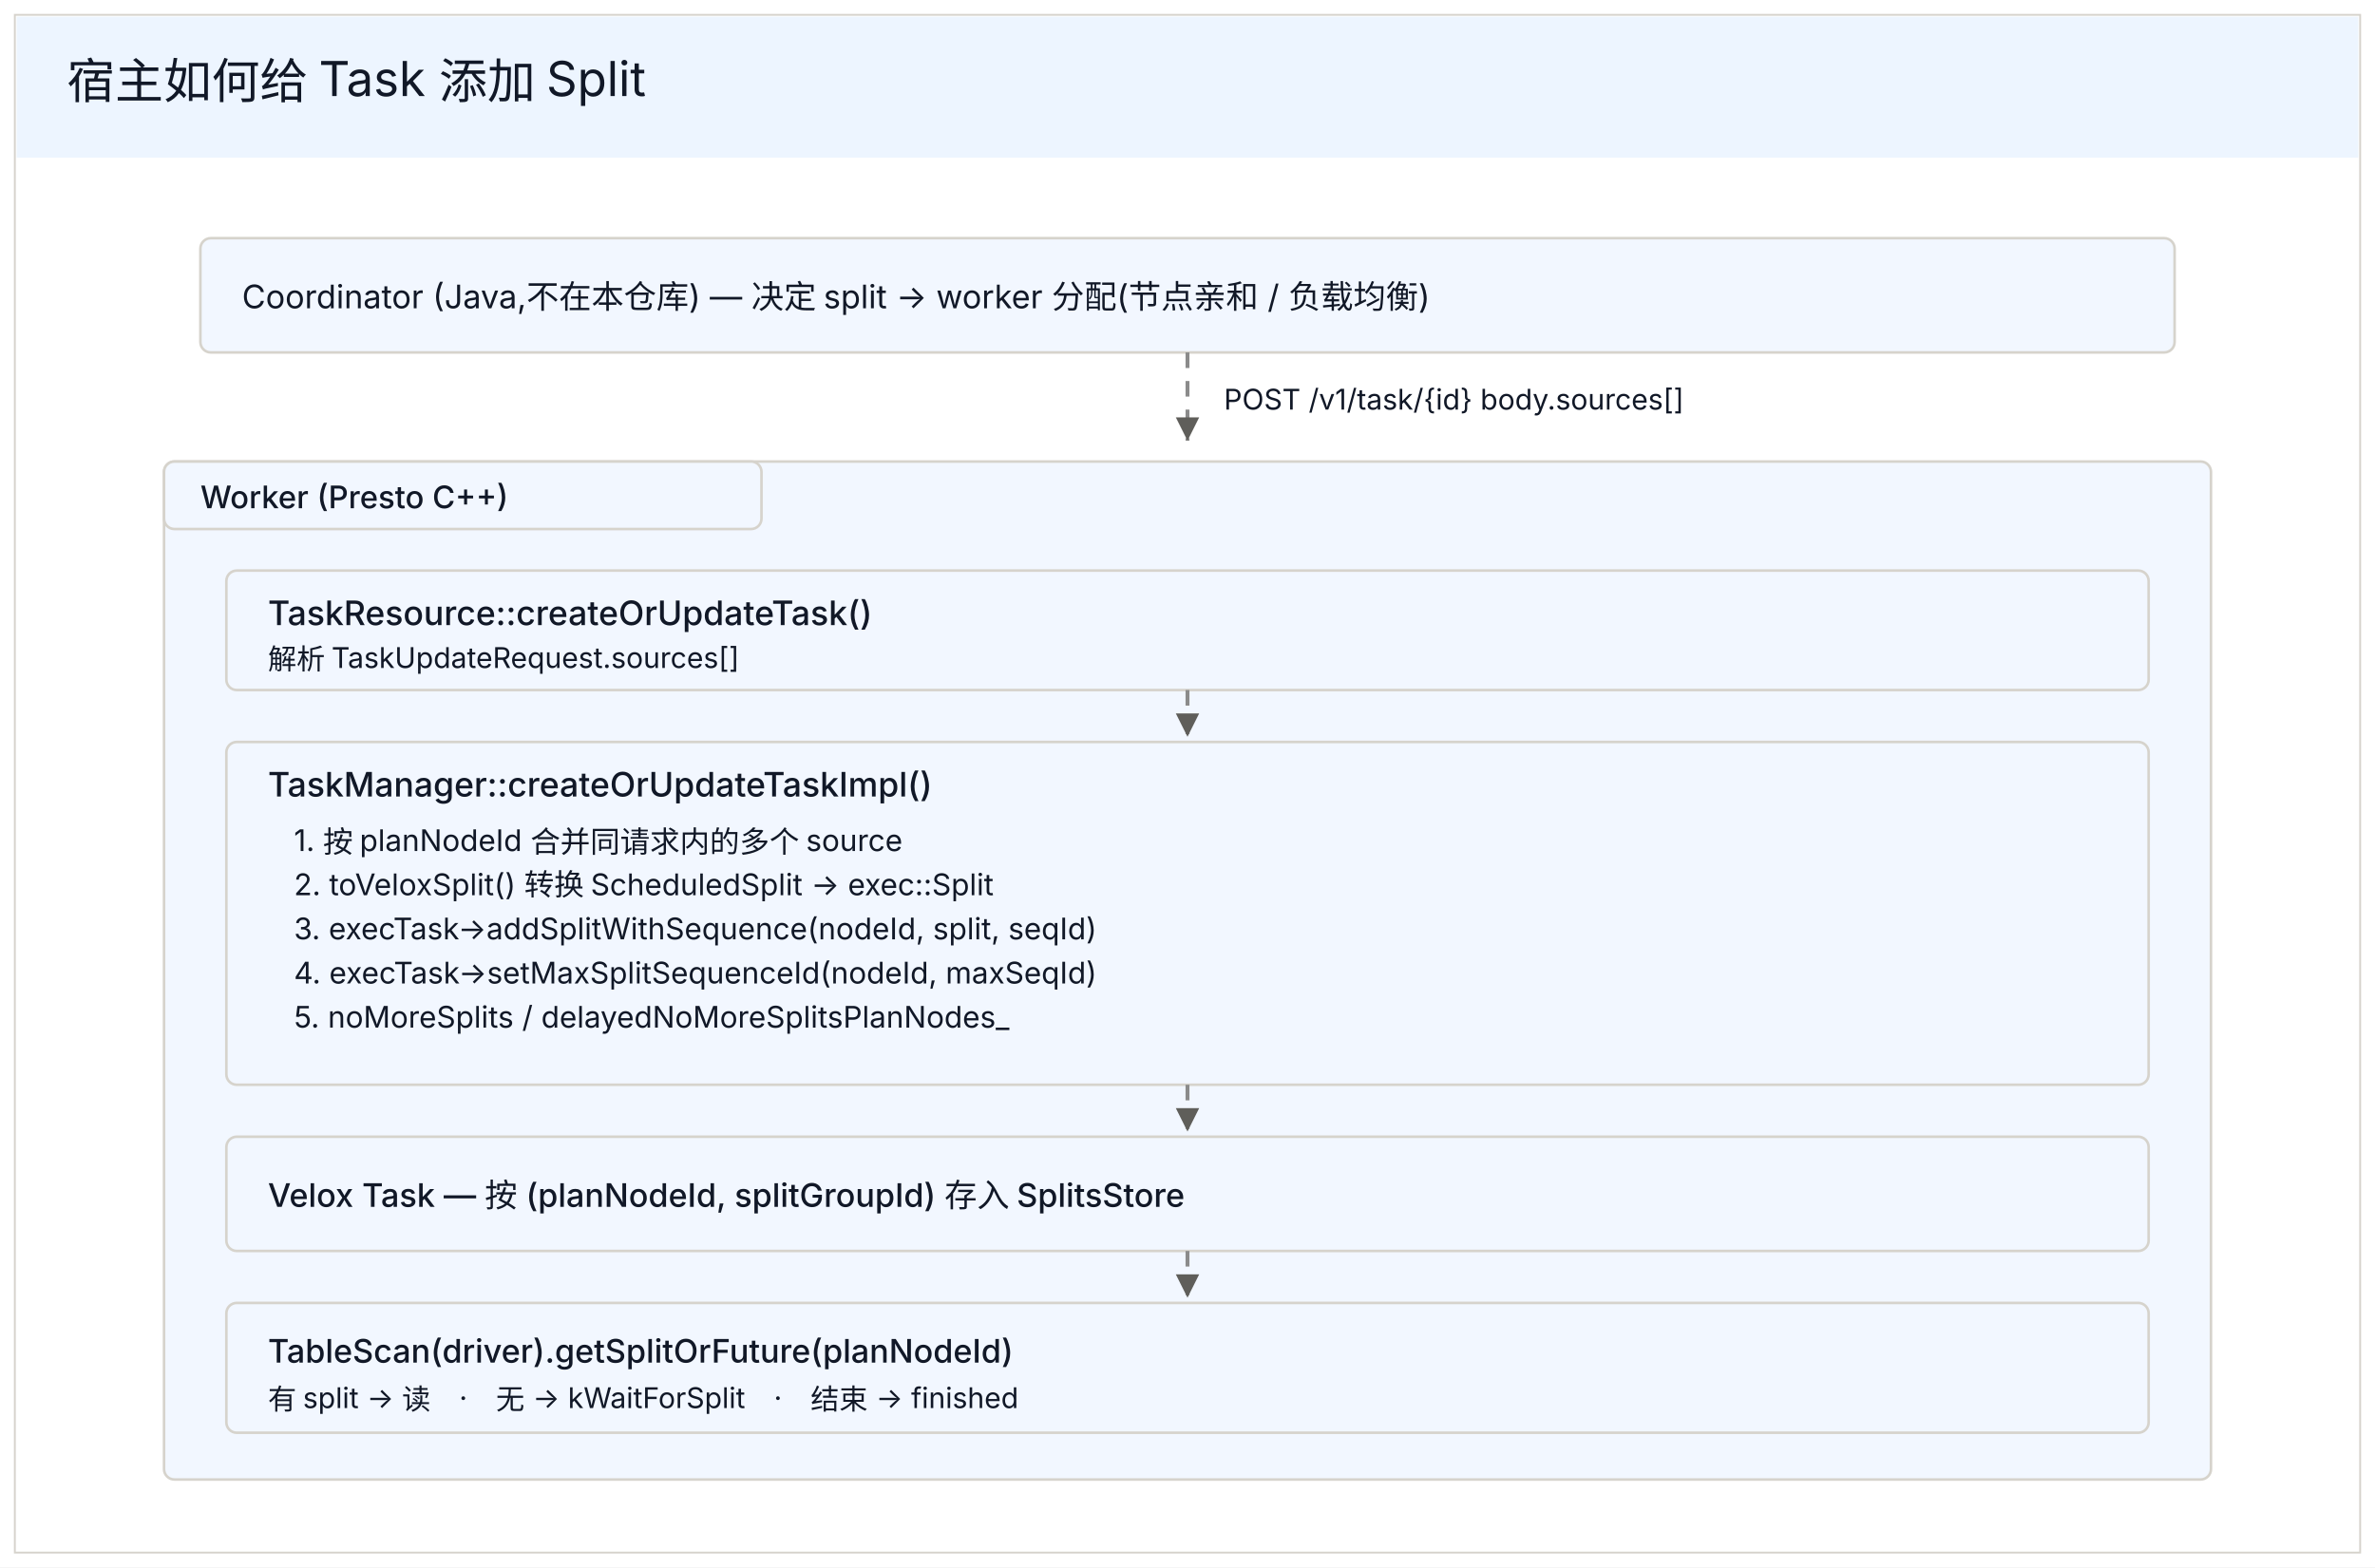
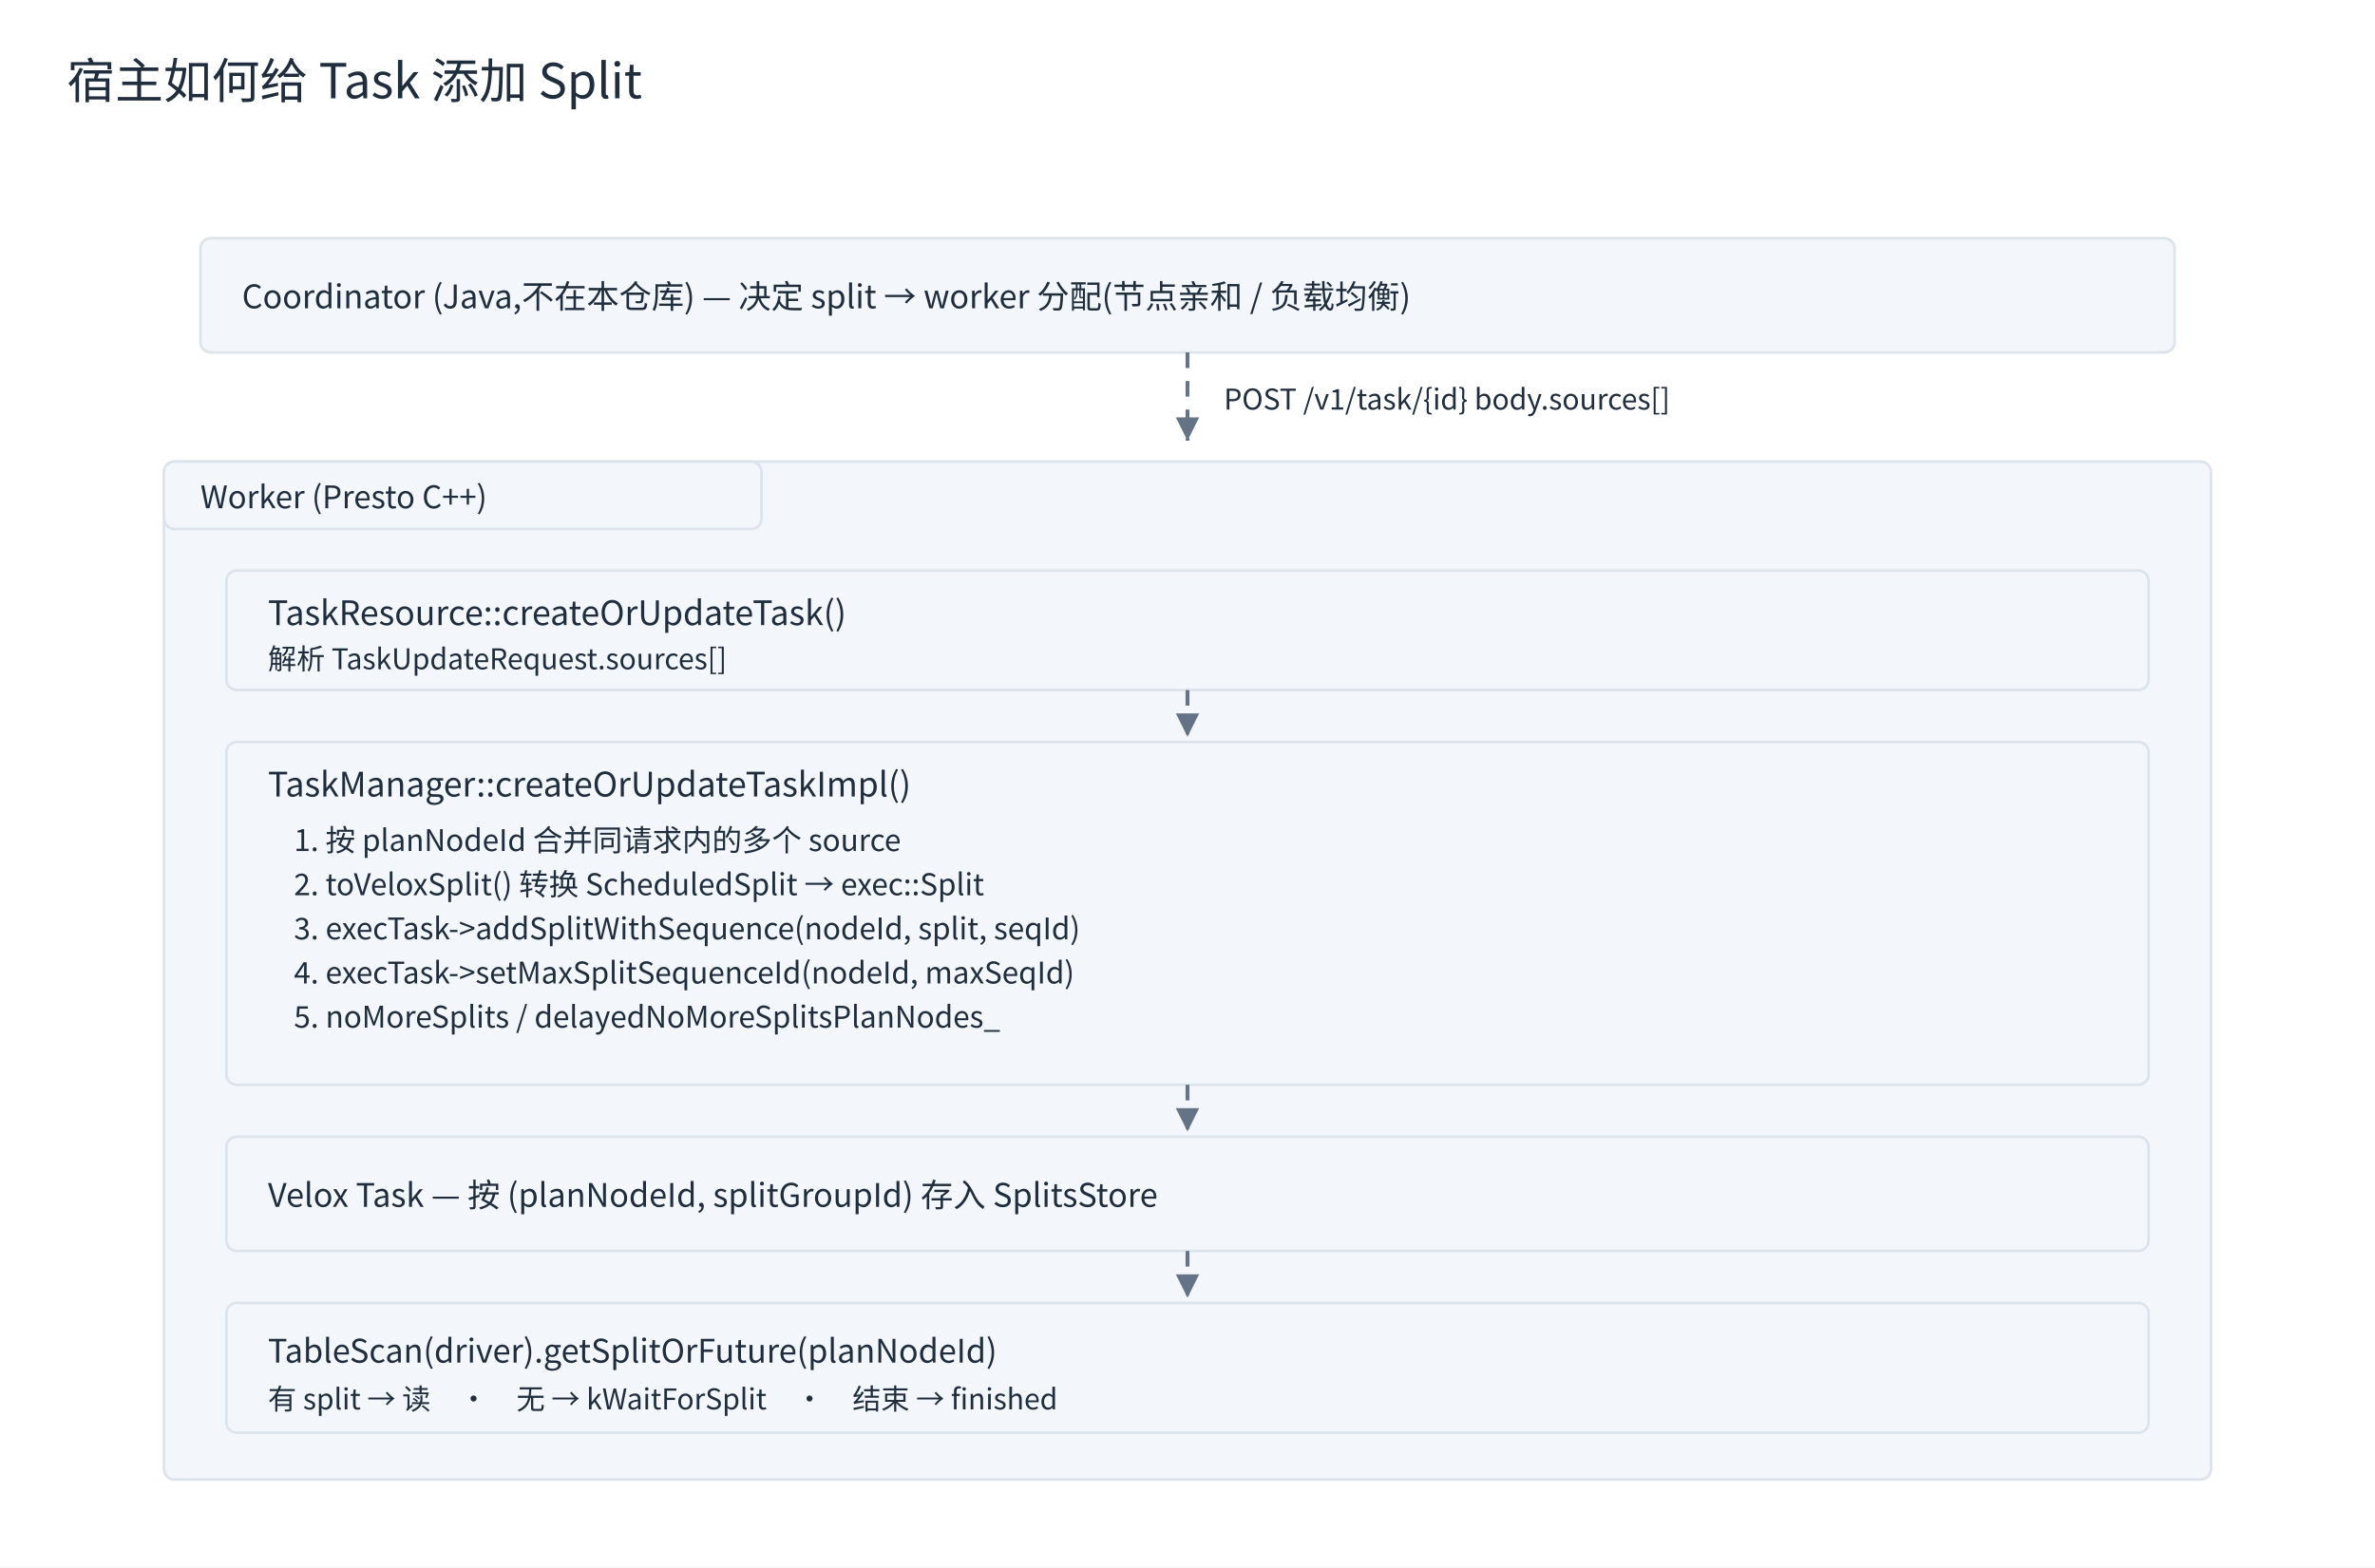
<svg xmlns="http://www.w3.org/2000/svg" width="1280" height="845" viewBox="0 0 1280 845" role="img">
-   <rect width="1280" height="845" fill="white" />
-   <rect x="8" y="8" width="1264" height="829" fill="white" stroke="#d6d3cc" />
-   <rect x="9" y="9" width="1262" height="76" fill="#edf5ff" />
-   <text x="36" y="53" font-family="Inter, Noto Sans SC, Noto Sans CJK SC, Arial, sans-serif" font-size="26" fill="#111827">宿主如何给 Task 添加 Split</text>
+   <rect width="1280" height="845" fill="white" stroke="none" />
+   <rect x="8" y="8" width="1264" height="829" fill="white" stroke="none" />
+   <rect x="9" y="9" width="1262" height="76" fill="#ffffff" />
+   <text x="36" y="53" font-family="Noto Sans SC, Noto Sans CJK SC, Inter, Arial, sans-serif" font-size="26" fill="#1f2d3d">宿主如何给 Task 添加 Split</text>
  <g transform="translate(24 106) scale(1.4)">
    <defs>
      <marker id="qp" markerHeight="9" markerWidth="9" orient="auto" refX="6" refY="3">
-         <path d="M0,0 L6,3 L0,6 Z" fill="#5f5e5a" />
+         <path d="M0,0 L6,3 L0,6 Z" fill="#657386" />
      </marker>
    </defs>
-     <rect fill="#f2f7ff" height="44" rx="4" stroke="#d6d3cc" stroke-width="1" width="760" x="60" y="16" />
-     <text fill="#111827" font-family="Inter, Noto Sans SC, Noto Sans CJK SC, Arial, sans-serif" font-size="12.5" text-anchor="start" x="76" y="43">Coordinator (Java,不在本仓库) — 决定 split → worker 分配(节点亲和 / 负载均衡)</text>
-     <line marker-end="url(#qp)" stroke="#8b8b8b" stroke-dasharray="6 5" stroke-width="1.5" x1="440" x2="440" y1="60" y2="94" />
-     <text fill="#111827" font-family="Inter, Noto Sans SC, Noto Sans CJK SC, Arial, sans-serif" font-size="11" text-anchor="start" x="454" y="82">POST /v1/task/{id}  body.sources[]</text>
-     <rect fill="#f2f7ff" height="392" rx="4" stroke="#d6d3cc" stroke-width="1" width="788" x="46" y="102" />
-     <rect fill="#f2f7ff" height="26" rx="4" stroke="#d6d3cc" stroke-width="1" width="230" x="46" y="102" />
-     <text fill="#111827" font-family="Inter, Noto Sans SC, Noto Sans CJK SC, Arial, sans-serif" font-size="12.0" font-weight="500" text-anchor="start" x="60" y="120">Worker (Presto C++)</text>
-     <rect fill="#f2f7ff" height="46" rx="4" stroke="#d6d3cc" stroke-width="1" width="740" x="70" y="144" />
-     <text fill="#111827" font-family="Inter, Noto Sans SC, Noto Sans CJK SC, Arial, sans-serif" font-size="13.0" font-weight="500" text-anchor="start" x="86" y="165">TaskResource::createOrUpdateTask()</text>
-     <text fill="#111827" font-family="Inter, Noto Sans SC, Noto Sans CJK SC, Arial, sans-serif" font-size="11" text-anchor="start" x="86" y="182">解析 TaskUpdateRequest.sources[]</text>
-     <line marker-end="url(#qp)" stroke="#8b8b8b" stroke-dasharray="6 5" stroke-width="1.5" x1="440" x2="440" y1="190" y2="208" />
-     <rect fill="#f2f7ff" height="132" rx="4" stroke="#d6d3cc" stroke-width="1" width="740" x="70" y="210" />
-     <text fill="#111827" font-family="Inter, Noto Sans SC, Noto Sans CJK SC, Arial, sans-serif" font-size="13.0" font-weight="500" text-anchor="start" x="86" y="231">TaskManager::createOrUpdateTaskImpl()</text>
-     <text fill="#111827" font-family="Inter, Noto Sans SC, Noto Sans CJK SC, Arial, sans-serif" font-size="11.5" x="96" xml:space="preserve" y="252">1. 按 planNodeId 合并同请求内的多个 source</text>
-     <text fill="#111827" font-family="Inter, Noto Sans SC, Noto Sans CJK SC, Arial, sans-serif" font-size="11.5" x="96" xml:space="preserve" y="269">2. toVeloxSplit() 转换 ScheduledSplit → exec::Split</text>
-     <text fill="#111827" font-family="Inter, Noto Sans SC, Noto Sans CJK SC, Arial, sans-serif" font-size="11.5" x="96" xml:space="preserve" y="286">3. execTask-&gt;addSplitWithSequence(nodeId, split, seqId)</text>
-     <text fill="#111827" font-family="Inter, Noto Sans SC, Noto Sans CJK SC, Arial, sans-serif" font-size="11.5" x="96" xml:space="preserve" y="303">4. execTask-&gt;setMaxSplitSequenceId(nodeId, maxSeqId)</text>
-     <text fill="#111827" font-family="Inter, Noto Sans SC, Noto Sans CJK SC, Arial, sans-serif" font-size="11.5" x="96" xml:space="preserve" y="320">5. noMoreSplits / delayedNoMoreSplitsPlanNodes_</text>
-     <line marker-end="url(#qp)" stroke="#8b8b8b" stroke-dasharray="6 5" stroke-width="1.5" x1="440" x2="440" y1="342" y2="360" />
-     <rect fill="#f2f7ff" height="44" rx="4" stroke="#d6d3cc" stroke-width="1" width="740" x="70" y="362" />
-     <text fill="#111827" font-family="Inter, Noto Sans SC, Noto Sans CJK SC, Arial, sans-serif" font-size="12.5" font-weight="500" text-anchor="start" x="86" y="389">Velox Task — 按 (planNodeId, splitGroupId) 存入 SplitsStore</text>
-     <line marker-end="url(#qp)" stroke="#8b8b8b" stroke-dasharray="6 5" stroke-width="1.5" x1="440" x2="440" y1="406" y2="424" />
-     <rect fill="#f2f7ff" height="50" rx="4" stroke="#d6d3cc" stroke-width="1" width="740" x="70" y="426" />
-     <text fill="#111827" font-family="Inter, Noto Sans SC, Noto Sans CJK SC, Arial, sans-serif" font-size="12.5" font-weight="500" text-anchor="start" x="86" y="449">TableScan(driver).getSplitOrFuture(planNodeId)</text>
-     <text fill="#111827" font-family="Inter, Noto Sans SC, Noto Sans CJK SC, Arial, sans-serif" font-size="11" text-anchor="start" x="86" y="467">有 split → 读　·　无 → kWaitForSplit　·　结束 → finished</text>
+     <rect fill="#f3f7fc" height="44" rx="4" stroke="#dce3ea" stroke-width="1" width="760" x="60" y="16" />
+     <text fill="#1f2d3d" font-family="Noto Sans SC, Noto Sans CJK SC, Inter, Arial, sans-serif" font-size="12.5" text-anchor="start" x="76" y="43">Coordinator (Java,不在本仓库) — 决定 split → worker 分配(节点亲和 / 负载均衡)</text>
+     <line marker-end="url(#qp)" stroke="#657386" stroke-dasharray="6 5" stroke-width="1.5" x1="440" x2="440" y1="60" y2="94" />
+     <text fill="#1f2d3d" font-family="Noto Sans SC, Noto Sans CJK SC, Inter, Arial, sans-serif" font-size="11" text-anchor="start" x="454" y="82">POST /v1/task/{id}  body.sources[]</text>
+     <rect fill="#f3f7fc" height="392" rx="4" stroke="#dce3ea" stroke-width="1" width="788" x="46" y="102" />
+     <rect fill="#f3f7fc" height="26" rx="4" stroke="#dce3ea" stroke-width="1" width="230" x="46" y="102" />
+     <text fill="#1f2d3d" font-family="Noto Sans SC, Noto Sans CJK SC, Inter, Arial, sans-serif" font-size="12.0" font-weight="500" text-anchor="start" x="60" y="120">Worker (Presto C++)</text>
+     <rect fill="#f3f7fc" height="46" rx="4" stroke="#dce3ea" stroke-width="1" width="740" x="70" y="144" />
+     <text fill="#1f2d3d" font-family="Noto Sans SC, Noto Sans CJK SC, Inter, Arial, sans-serif" font-size="13.0" font-weight="500" text-anchor="start" x="86" y="165">TaskResource::createOrUpdateTask()</text>
+     <text fill="#1f2d3d" font-family="Noto Sans SC, Noto Sans CJK SC, Inter, Arial, sans-serif" font-size="11" text-anchor="start" x="86" y="182">解析 TaskUpdateRequest.sources[]</text>
+     <line marker-end="url(#qp)" stroke="#657386" stroke-dasharray="6 5" stroke-width="1.5" x1="440" x2="440" y1="190" y2="208" />
+     <rect fill="#f3f7fc" height="132" rx="4" stroke="#dce3ea" stroke-width="1" width="740" x="70" y="210" />
+     <text fill="#1f2d3d" font-family="Noto Sans SC, Noto Sans CJK SC, Inter, Arial, sans-serif" font-size="13.0" font-weight="500" text-anchor="start" x="86" y="231">TaskManager::createOrUpdateTaskImpl()</text>
+     <text fill="#1f2d3d" font-family="Noto Sans SC, Noto Sans CJK SC, Inter, Arial, sans-serif" font-size="11.5" x="96" xml:space="preserve" y="252">1. 按 planNodeId 合并同请求内的多个 source</text>
+     <text fill="#1f2d3d" font-family="Noto Sans SC, Noto Sans CJK SC, Inter, Arial, sans-serif" font-size="11.5" x="96" xml:space="preserve" y="269">2. toVeloxSplit() 转换 ScheduledSplit → exec::Split</text>
+     <text fill="#1f2d3d" font-family="Noto Sans SC, Noto Sans CJK SC, Inter, Arial, sans-serif" font-size="11.5" x="96" xml:space="preserve" y="286">3. execTask-&gt;addSplitWithSequence(nodeId, split, seqId)</text>
+     <text fill="#1f2d3d" font-family="Noto Sans SC, Noto Sans CJK SC, Inter, Arial, sans-serif" font-size="11.5" x="96" xml:space="preserve" y="303">4. execTask-&gt;setMaxSplitSequenceId(nodeId, maxSeqId)</text>
+     <text fill="#1f2d3d" font-family="Noto Sans SC, Noto Sans CJK SC, Inter, Arial, sans-serif" font-size="11.5" x="96" xml:space="preserve" y="320">5. noMoreSplits / delayedNoMoreSplitsPlanNodes_</text>
+     <line marker-end="url(#qp)" stroke="#657386" stroke-dasharray="6 5" stroke-width="1.5" x1="440" x2="440" y1="342" y2="360" />
+     <rect fill="#f3f7fc" height="44" rx="4" stroke="#dce3ea" stroke-width="1" width="740" x="70" y="362" />
+     <text fill="#1f2d3d" font-family="Noto Sans SC, Noto Sans CJK SC, Inter, Arial, sans-serif" font-size="12.5" font-weight="500" text-anchor="start" x="86" y="389">Velox Task — 按 (planNodeId, splitGroupId) 存入 SplitsStore</text>
+     <line marker-end="url(#qp)" stroke="#657386" stroke-dasharray="6 5" stroke-width="1.5" x1="440" x2="440" y1="406" y2="424" />
+     <rect fill="#f3f7fc" height="50" rx="4" stroke="#dce3ea" stroke-width="1" width="740" x="70" y="426" />
+     <text fill="#1f2d3d" font-family="Noto Sans SC, Noto Sans CJK SC, Inter, Arial, sans-serif" font-size="12.5" font-weight="500" text-anchor="start" x="86" y="449">TableScan(driver).getSplitOrFuture(planNodeId)</text>
+     <text fill="#1f2d3d" font-family="Noto Sans SC, Noto Sans CJK SC, Inter, Arial, sans-serif" font-size="11" text-anchor="start" x="86" y="467">有 split → 读　·　无 → kWaitForSplit　·　结束 → finished</text>
  </g>
</svg>
